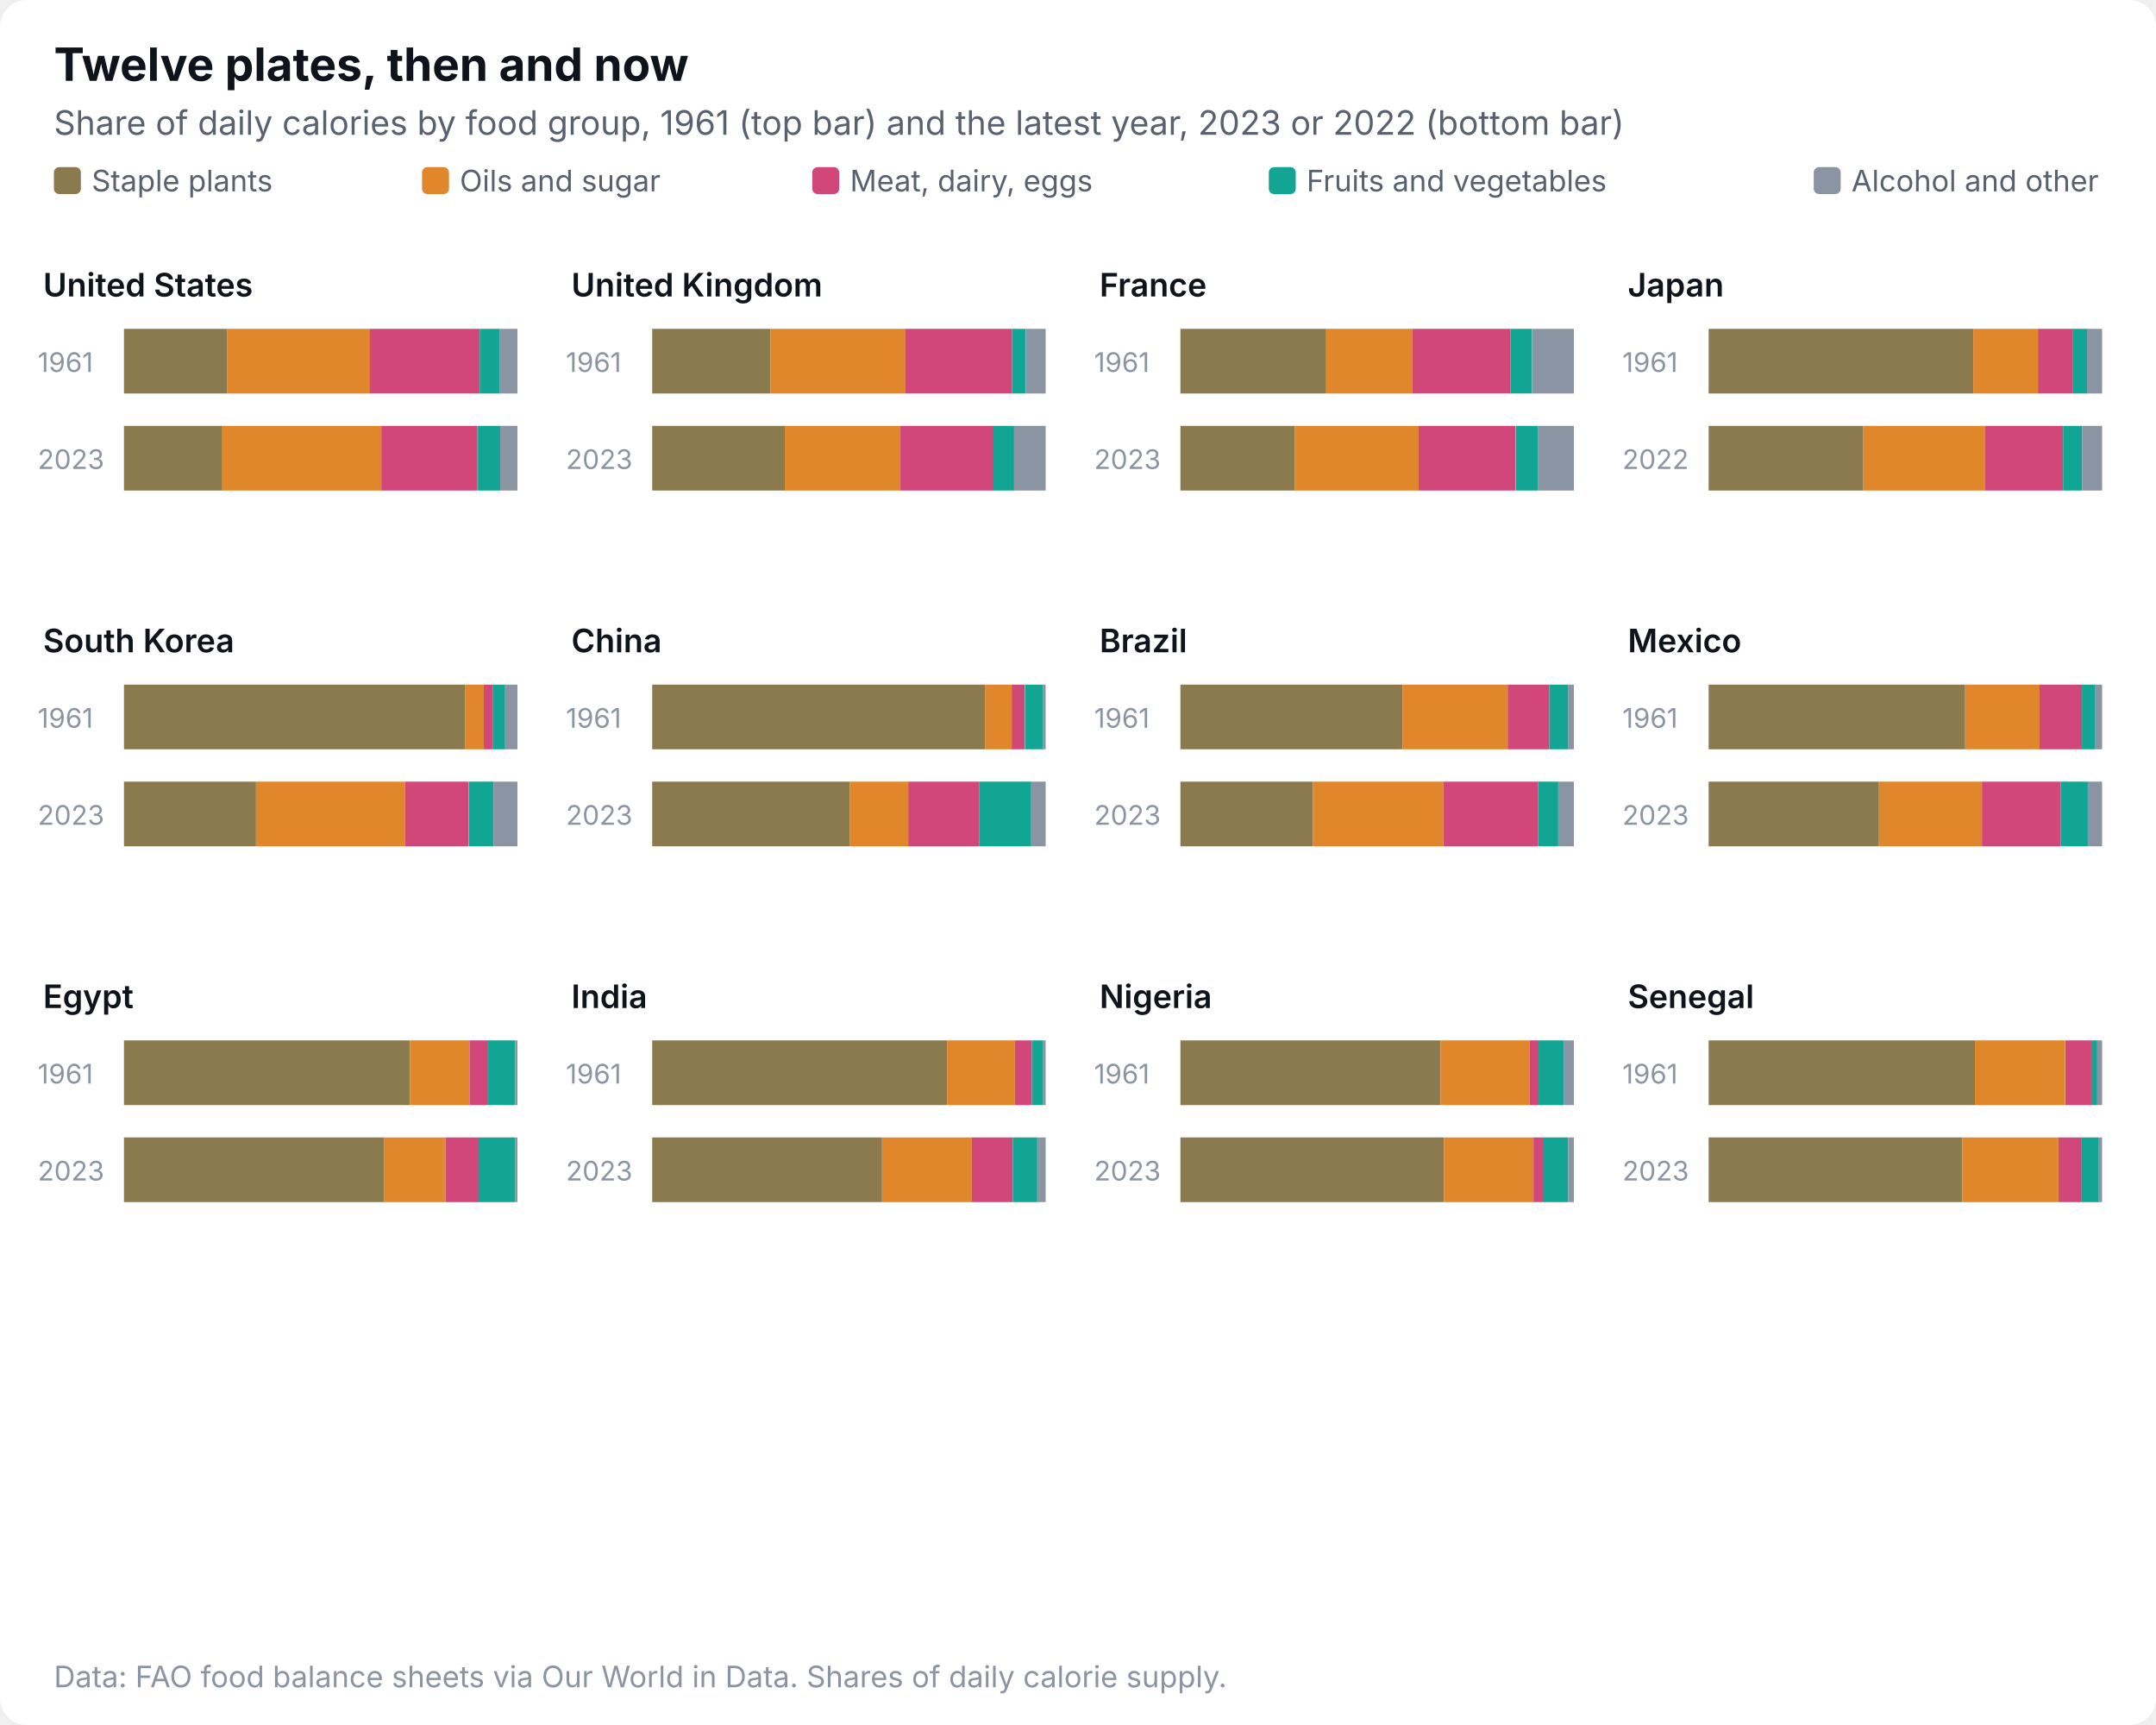
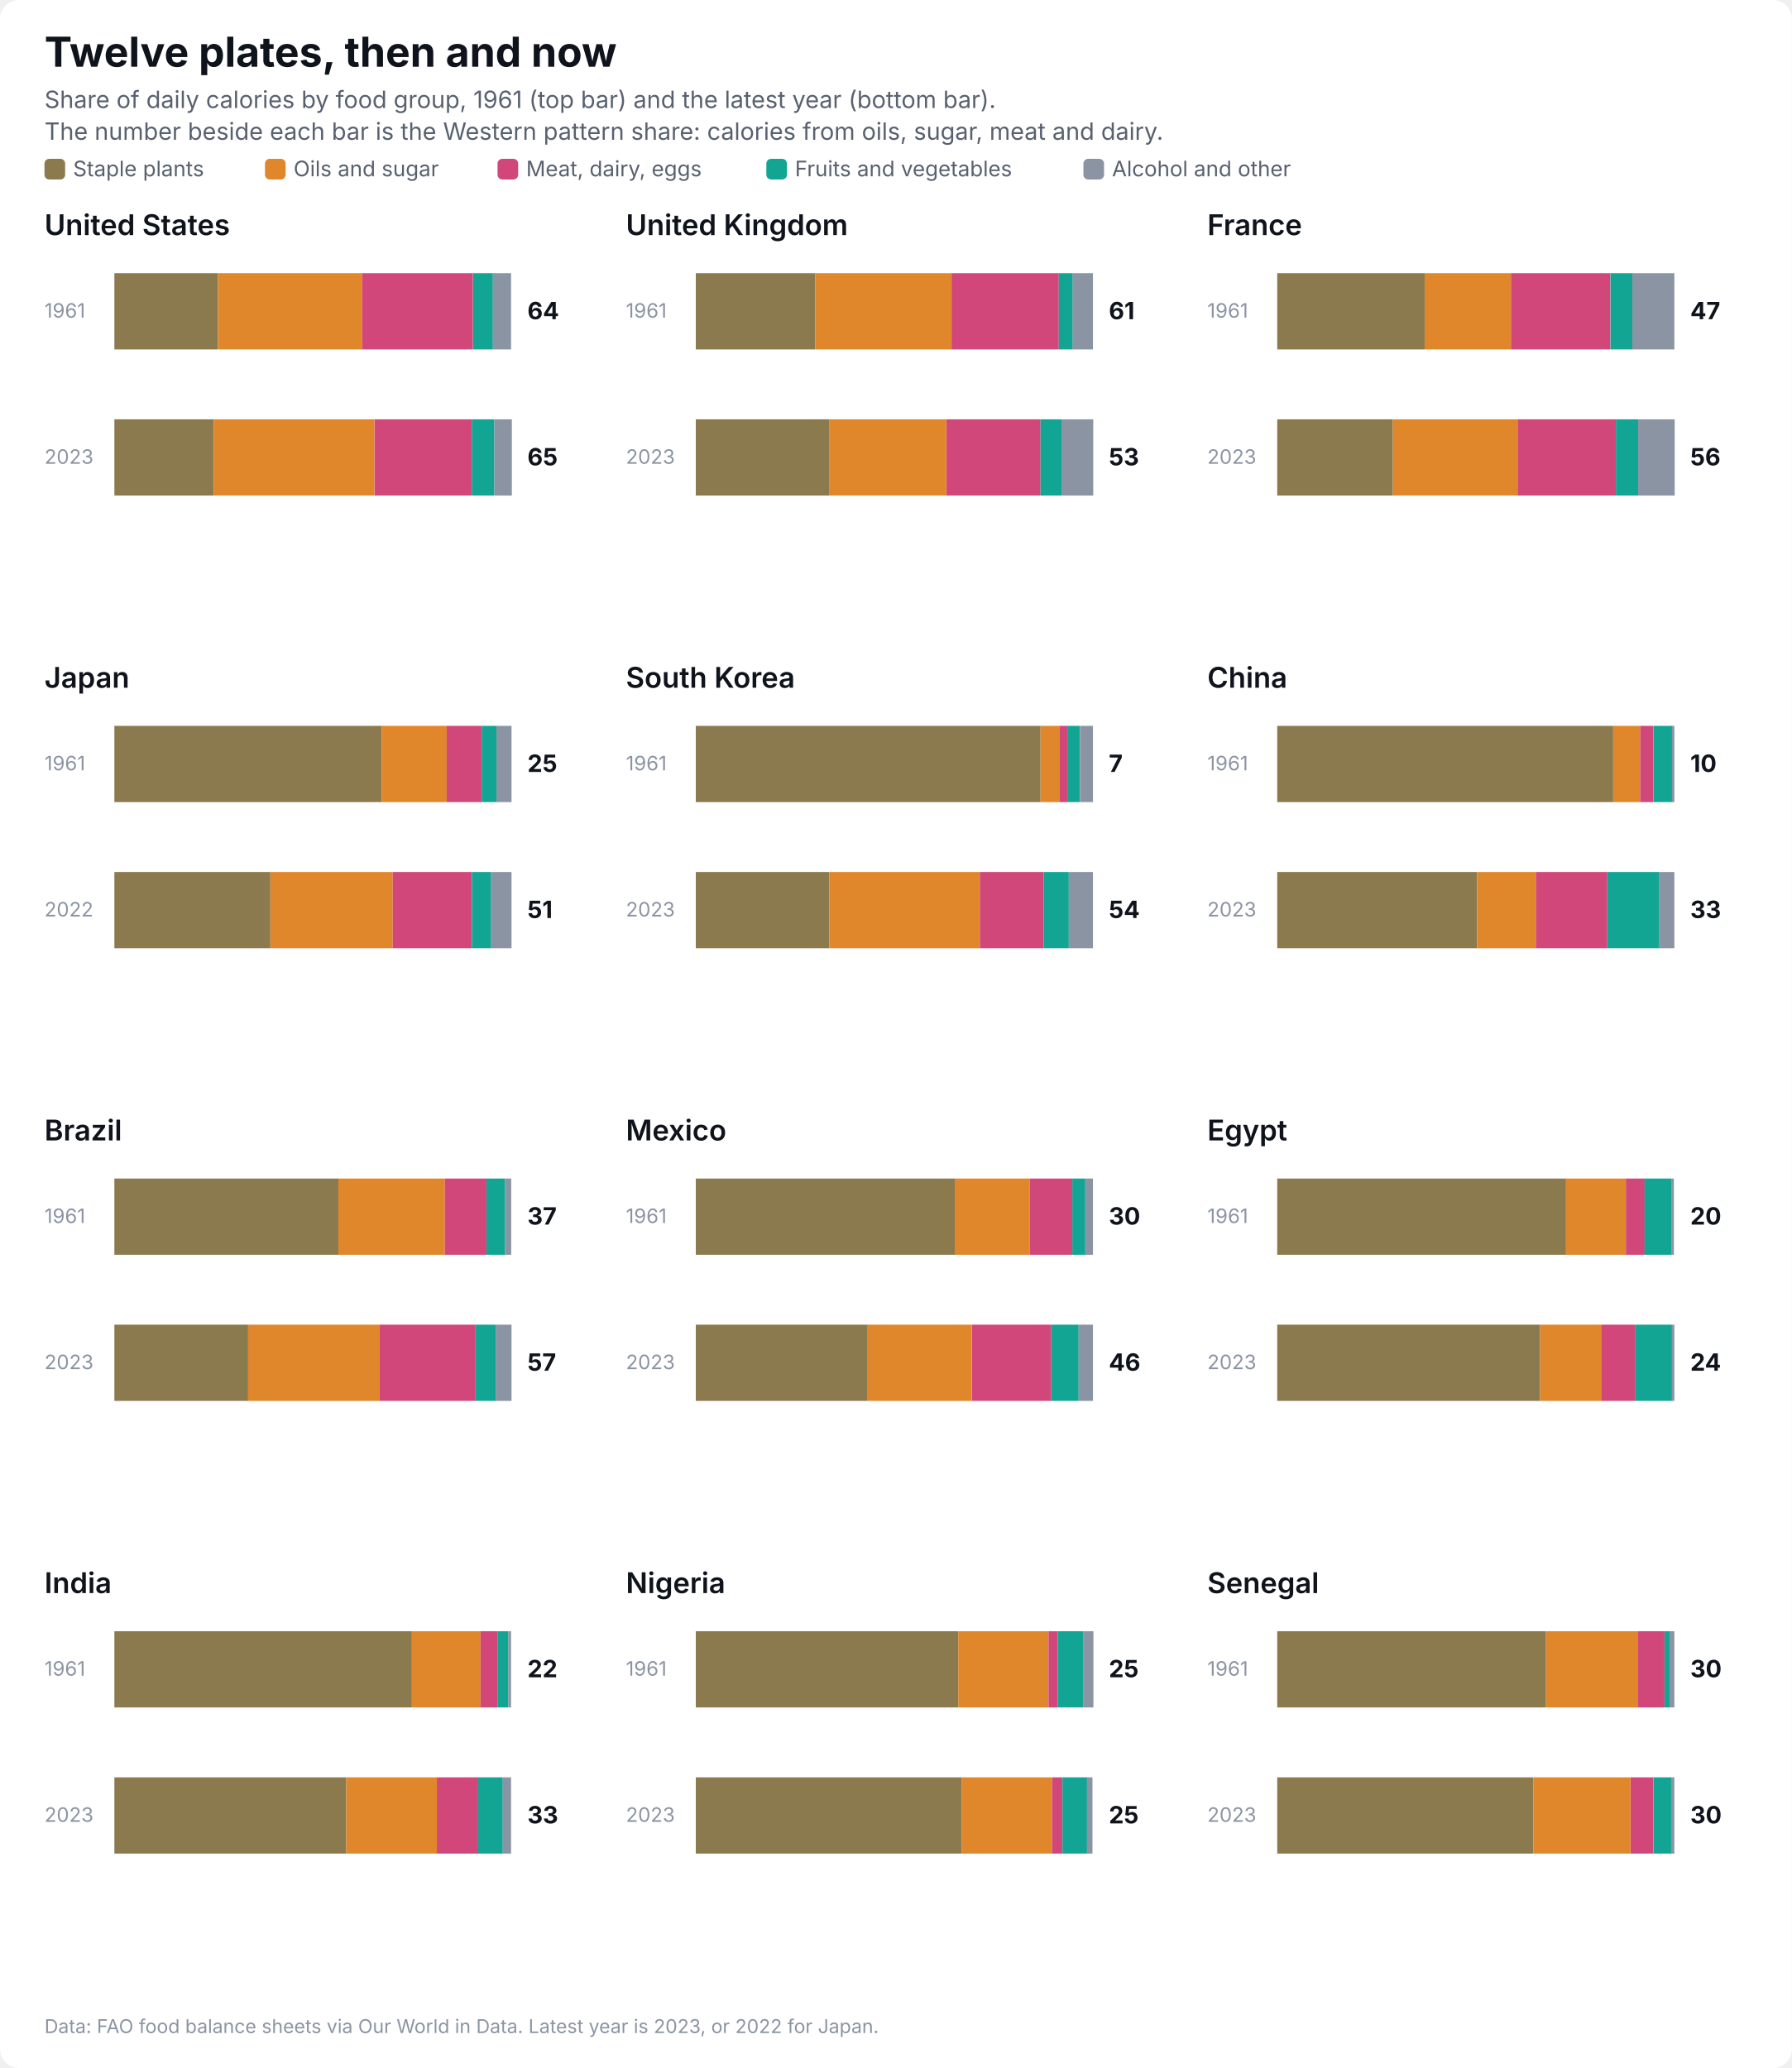
- <svg xmlns="http://www.w3.org/2000/svg" viewBox="0 0 800 640" role="img" aria-label="Small multiple chart of twelve countries, each showing its dietary composition as two horizontal stacked bars, one for 1961 and one for the most recent year, 2023 for all countries except Japan which ends in 2022. In 1961 the bars differ sharply between countries; staple plants dominate Asian and African plates while Western plates already show large shares of oils, sugar, meat and dairy. By 2023 nearly every plate has shifted toward the Western pattern and the bars look far more alike.">
+ <svg xmlns="http://www.w3.org/2000/svg" viewBox="0 0 1128 1302" role="img" aria-label="Twelve countries shown as pairs of stacked bars, their diets in 1961 and in the most recent year, as shares of daily calories. Beside each bar is the share coming from oils, sugar, meat and dairy, the Western pattern. In 1961 that number is 64 for the United States but only 7 for South Korea and 10 for China. By 2023 South Korea reaches 54, China 33, and Brazil 57, while Nigeria and Senegal barely move. The plates converge toward the Western pattern.">
  <style>
-  .bg{fill:#ffffff}.t{fill:#0f141c;font:700 17px system-ui,-apple-system,Segoe UI,sans-serif}
-  .sub{fill:#586170;font:12.5px system-ui,-apple-system,Segoe UI,sans-serif}
-  .cty{fill:#0f141c;font:600 12px system-ui,-apple-system,Segoe UI,sans-serif}
-  .yr{fill:#8b94a3;font:10px system-ui,-apple-system,Segoe UI,sans-serif}
-  .lg{fill:#586170;font:11px system-ui,-apple-system,Segoe UI,sans-serif}
-  .src{fill:#8b94a3;font:11px system-ui,-apple-system,Segoe UI,sans-serif}
+  .bg{fill:#ffffff}
+  .t{fill:#0f141c;font:700 26px system-ui,-apple-system,Segoe UI,sans-serif}
+  .sub{fill:#586170;font:15px system-ui,-apple-system,Segoe UI,sans-serif}
+  .cty{fill:#0f141c;font:600 18px system-ui,-apple-system,Segoe UI,sans-serif}
+  .yr{fill:#8b94a3;font:12.5px system-ui,-apple-system,Segoe UI,sans-serif}
+  .num{fill:#0f141c;font:700 15px system-ui,-apple-system,Segoe UI,sans-serif}
+  .lg{fill:#586170;font:13.5px system-ui,-apple-system,Segoe UI,sans-serif}
+  .src{fill:#8b94a3;font:12px system-ui,-apple-system,Segoe UI,sans-serif}
 @media (prefers-color-scheme:dark){.bg{fill:#0f141c}.t{fill:#e7eef7}.sub{fill:#94a1b2}
-  .cty{fill:#e7eef7}.yr{fill:#6b7688}.lg{fill:#94a1b2}.src{fill:#6b7688}}
+  .cty{fill:#e7eef7}.yr{fill:#6b7688}.num{fill:#e7eef7}.lg{fill:#94a1b2}.src{fill:#6b7688}}
</style>
-   <rect class="bg" x="0" y="0" width="800" height="640" rx="10" />
-   <text class="t" x="20" y="30">Twelve plates, then and now</text>
-   <text class="sub" x="20" y="50">Share of daily calories by food group, 1961 (top bar) and the latest year, 2023 or 2022 (bottom bar)</text>
-   <rect x="20" y="62" width="10" height="10" rx="2" fill="#8a7a4e" />
-   <text class="lg" x="34" y="71">Staple plants</text>
-   <rect x="156.6" y="62" width="10" height="10" rx="2" fill="#e0862b" />
-   <text class="lg" x="170.6" y="71">Oils and sugar</text>
-   <rect x="301.4" y="62" width="10" height="10" rx="2" fill="#d1477a" />
-   <text class="lg" x="315.4" y="71">Meat, dairy, eggs</text>
-   <rect x="470.8" y="62" width="10" height="10" rx="2" fill="#12a594" />
-   <text class="lg" x="484.8" y="71">Fruits and vegetables</text>
-   <rect x="673.0" y="62" width="10" height="10" rx="2" fill="#8b94a3" />
-   <text class="lg" x="687.0" y="71">Alcohol and other</text>
-   <text class="cty" x="16" y="110">United States</text>
-   <text class="yr" x="14" y="138">1961</text>
-   <rect x="46.0" y="122" width="38.2" height="24" fill="#8a7a4e" />
-   <rect x="84.2" y="122" width="53.1" height="24" fill="#e0862b" />
-   <rect x="137.2" y="122" width="40.8" height="24" fill="#d1477a" />
-   <rect x="178.0" y="122" width="7.3" height="24" fill="#12a594" />
-   <rect x="185.3" y="122" width="6.7" height="24" fill="#8b94a3" />
-   <text class="yr" x="14" y="174">2023</text>
-   <rect x="46.0" y="158" width="36.5" height="24" fill="#8a7a4e" />
-   <rect x="82.5" y="158" width="59.1" height="24" fill="#e0862b" />
-   <rect x="141.5" y="158" width="35.7" height="24" fill="#d1477a" />
-   <rect x="177.3" y="158" width="8.3" height="24" fill="#12a594" />
-   <rect x="185.6" y="158" width="6.4" height="24" fill="#8b94a3" />
-   <text class="cty" x="212" y="110">United Kingdom</text>
-   <text class="yr" x="210" y="138">1961</text>
-   <rect x="242.0" y="122" width="43.9" height="24" fill="#8a7a4e" />
-   <rect x="285.9" y="122" width="50.1" height="24" fill="#e0862b" />
-   <rect x="336.0" y="122" width="39.5" height="24" fill="#d1477a" />
-   <rect x="375.5" y="122" width="5.1" height="24" fill="#12a594" />
-   <rect x="380.6" y="122" width="7.4" height="24" fill="#8b94a3" />
-   <text class="yr" x="210" y="174">2023</text>
-   <rect x="242.0" y="158" width="49.2" height="24" fill="#8a7a4e" />
-   <rect x="291.2" y="158" width="42.9" height="24" fill="#e0862b" />
-   <rect x="334.1" y="158" width="34.6" height="24" fill="#d1477a" />
-   <rect x="368.6" y="158" width="7.7" height="24" fill="#12a594" />
-   <rect x="376.3" y="158" width="11.7" height="24" fill="#8b94a3" />
-   <text class="cty" x="408" y="110">France</text>
-   <text class="yr" x="406" y="138">1961</text>
-   <rect x="438.0" y="122" width="54.1" height="24" fill="#8a7a4e" />
-   <rect x="492.1" y="122" width="31.9" height="24" fill="#e0862b" />
-   <rect x="524.0" y="122" width="36.5" height="24" fill="#d1477a" />
-   <rect x="560.5" y="122" width="8.0" height="24" fill="#12a594" />
-   <rect x="568.6" y="122" width="15.4" height="24" fill="#8b94a3" />
-   <text class="yr" x="406" y="174">2023</text>
-   <rect x="438.0" y="158" width="42.4" height="24" fill="#8a7a4e" />
-   <rect x="480.4" y="158" width="46.0" height="24" fill="#e0862b" />
-   <rect x="526.4" y="158" width="36.0" height="24" fill="#d1477a" />
-   <rect x="562.5" y="158" width="8.1" height="24" fill="#12a594" />
-   <rect x="570.6" y="158" width="13.4" height="24" fill="#8b94a3" />
-   <text class="cty" x="604" y="110">Japan</text>
-   <text class="yr" x="602" y="138">1961</text>
-   <rect x="634.0" y="122" width="98.2" height="24" fill="#8a7a4e" />
-   <rect x="732.2" y="122" width="24.0" height="24" fill="#e0862b" />
-   <rect x="756.2" y="122" width="12.8" height="24" fill="#d1477a" />
-   <rect x="769.0" y="122" width="5.4" height="24" fill="#12a594" />
-   <rect x="774.4" y="122" width="5.6" height="24" fill="#8b94a3" />
-   <text class="yr" x="602" y="174">2022</text>
-   <rect x="634.0" y="158" width="57.4" height="24" fill="#8a7a4e" />
-   <rect x="691.4" y="158" width="44.9" height="24" fill="#e0862b" />
-   <rect x="736.4" y="158" width="29.1" height="24" fill="#d1477a" />
-   <rect x="765.5" y="158" width="7.1" height="24" fill="#12a594" />
-   <rect x="772.6" y="158" width="7.4" height="24" fill="#8b94a3" />
-   <text class="cty" x="16" y="242">South Korea</text>
-   <text class="yr" x="14" y="270">1961</text>
-   <rect x="46.0" y="254" width="126.7" height="24" fill="#8a7a4e" />
-   <rect x="172.7" y="254" width="6.8" height="24" fill="#e0862b" />
-   <rect x="179.5" y="254" width="3.3" height="24" fill="#d1477a" />
-   <rect x="182.8" y="254" width="4.4" height="24" fill="#12a594" />
-   <rect x="187.2" y="254" width="4.8" height="24" fill="#8b94a3" />
-   <text class="yr" x="14" y="306">2023</text>
-   <rect x="46.0" y="290" width="49.0" height="24" fill="#8a7a4e" />
-   <rect x="95.0" y="290" width="55.3" height="24" fill="#e0862b" />
-   <rect x="150.3" y="290" width="23.5" height="24" fill="#d1477a" />
-   <rect x="173.9" y="290" width="9.2" height="24" fill="#12a594" />
-   <rect x="183.1" y="290" width="8.9" height="24" fill="#8b94a3" />
-   <text class="cty" x="212" y="242">China</text>
-   <text class="yr" x="210" y="270">1961</text>
-   <rect x="242.0" y="254" width="123.5" height="24" fill="#8a7a4e" />
-   <rect x="365.5" y="254" width="9.9" height="24" fill="#e0862b" />
-   <rect x="375.4" y="254" width="4.8" height="24" fill="#d1477a" />
-   <rect x="380.3" y="254" width="6.8" height="24" fill="#12a594" />
-   <rect x="387.1" y="254" width="0.9" height="24" fill="#8b94a3" />
-   <text class="yr" x="210" y="306">2023</text>
-   <rect x="242.0" y="290" width="73.4" height="24" fill="#8a7a4e" />
-   <rect x="315.4" y="290" width="21.6" height="24" fill="#e0862b" />
-   <rect x="337.0" y="290" width="26.3" height="24" fill="#d1477a" />
-   <rect x="363.3" y="290" width="19.1" height="24" fill="#12a594" />
-   <rect x="382.4" y="290" width="5.6" height="24" fill="#8b94a3" />
-   <text class="cty" x="408" y="242">Brazil</text>
-   <text class="yr" x="406" y="270">1961</text>
-   <rect x="438.0" y="254" width="82.4" height="24" fill="#8a7a4e" />
-   <rect x="520.4" y="254" width="39.2" height="24" fill="#e0862b" />
-   <rect x="559.5" y="254" width="15.4" height="24" fill="#d1477a" />
-   <rect x="574.9" y="254" width="6.9" height="24" fill="#12a594" />
-   <rect x="581.8" y="254" width="2.2" height="24" fill="#8b94a3" />
-   <text class="yr" x="406" y="306">2023</text>
-   <rect x="438.0" y="290" width="49.2" height="24" fill="#8a7a4e" />
-   <rect x="487.2" y="290" width="48.4" height="24" fill="#e0862b" />
-   <rect x="535.6" y="290" width="35.1" height="24" fill="#d1477a" />
-   <rect x="570.7" y="290" width="7.5" height="24" fill="#12a594" />
-   <rect x="578.2" y="290" width="5.8" height="24" fill="#8b94a3" />
-   <text class="cty" x="604" y="242">Mexico</text>
-   <text class="yr" x="602" y="270">1961</text>
-   <rect x="634.0" y="254" width="95.2" height="24" fill="#8a7a4e" />
-   <rect x="729.2" y="254" width="27.6" height="24" fill="#e0862b" />
-   <rect x="756.8" y="254" width="15.7" height="24" fill="#d1477a" />
-   <rect x="772.5" y="254" width="4.8" height="24" fill="#12a594" />
-   <rect x="777.3" y="254" width="2.7" height="24" fill="#8b94a3" />
-   <text class="yr" x="602" y="306">2023</text>
-   <rect x="634.0" y="290" width="63.2" height="24" fill="#8a7a4e" />
-   <rect x="697.2" y="290" width="38.2" height="24" fill="#e0862b" />
-   <rect x="735.4" y="290" width="29.2" height="24" fill="#d1477a" />
-   <rect x="764.6" y="290" width="10.1" height="24" fill="#12a594" />
-   <rect x="774.7" y="290" width="5.3" height="24" fill="#8b94a3" />
-   <text class="cty" x="16" y="374">Egypt</text>
-   <text class="yr" x="14" y="402">1961</text>
-   <rect x="46.0" y="386" width="106.1" height="24" fill="#8a7a4e" />
-   <rect x="152.1" y="386" width="22.1" height="24" fill="#e0862b" />
-   <rect x="174.2" y="386" width="6.9" height="24" fill="#d1477a" />
-   <rect x="181.1" y="386" width="10.1" height="24" fill="#12a594" />
-   <rect x="191.2" y="386" width="0.8" height="24" fill="#8b94a3" />
-   <text class="yr" x="14" y="438">2023</text>
-   <rect x="46.0" y="422" width="96.6" height="24" fill="#8a7a4e" />
-   <rect x="142.6" y="422" width="22.7" height="24" fill="#e0862b" />
-   <rect x="165.3" y="422" width="12.3" height="24" fill="#d1477a" />
-   <rect x="177.5" y="422" width="13.6" height="24" fill="#12a594" />
-   <rect x="191.1" y="422" width="0.9" height="24" fill="#8b94a3" />
-   <text class="cty" x="212" y="374">India</text>
-   <text class="yr" x="210" y="402">1961</text>
-   <rect x="242.0" y="386" width="109.4" height="24" fill="#8a7a4e" />
-   <rect x="351.4" y="386" width="25.2" height="24" fill="#e0862b" />
-   <rect x="376.6" y="386" width="6.3" height="24" fill="#d1477a" />
-   <rect x="382.9" y="386" width="4.0" height="24" fill="#12a594" />
-   <rect x="386.9" y="386" width="1.1" height="24" fill="#8b94a3" />
-   <text class="yr" x="210" y="438">2023</text>
-   <rect x="242.0" y="422" width="85.3" height="24" fill="#8a7a4e" />
-   <rect x="327.3" y="422" width="33.3" height="24" fill="#e0862b" />
-   <rect x="360.6" y="422" width="15.2" height="24" fill="#d1477a" />
-   <rect x="375.8" y="422" width="9.1" height="24" fill="#12a594" />
-   <rect x="384.9" y="422" width="3.1" height="24" fill="#8b94a3" />
-   <text class="cty" x="408" y="374">Nigeria</text>
-   <text class="yr" x="406" y="402">1961</text>
-   <rect x="438.0" y="386" width="96.5" height="24" fill="#8a7a4e" />
-   <rect x="534.5" y="386" width="33.1" height="24" fill="#e0862b" />
-   <rect x="567.6" y="386" width="3.4" height="24" fill="#d1477a" />
-   <rect x="570.9" y="386" width="9.3" height="24" fill="#12a594" />
-   <rect x="580.2" y="386" width="3.8" height="24" fill="#8b94a3" />
-   <text class="yr" x="406" y="438">2023</text>
-   <rect x="438.0" y="422" width="97.8" height="24" fill="#8a7a4e" />
-   <rect x="535.8" y="422" width="33.2" height="24" fill="#e0862b" />
-   <rect x="569.0" y="422" width="3.8" height="24" fill="#d1477a" />
-   <rect x="572.8" y="422" width="9.1" height="24" fill="#12a594" />
-   <rect x="581.9" y="422" width="2.1" height="24" fill="#8b94a3" />
-   <text class="cty" x="604" y="374">Senegal</text>
-   <text class="yr" x="602" y="402">1961</text>
-   <rect x="634.0" y="386" width="98.8" height="24" fill="#8a7a4e" />
-   <rect x="732.8" y="386" width="33.5" height="24" fill="#e0862b" />
-   <rect x="766.4" y="386" width="9.9" height="24" fill="#d1477a" />
-   <rect x="776.3" y="386" width="1.9" height="24" fill="#12a594" />
-   <rect x="778.2" y="386" width="1.8" height="24" fill="#8b94a3" />
-   <text class="yr" x="602" y="438">2023</text>
-   <rect x="634.0" y="422" width="94.1" height="24" fill="#8a7a4e" />
-   <rect x="728.1" y="422" width="35.7" height="24" fill="#e0862b" />
-   <rect x="763.8" y="422" width="8.4" height="24" fill="#d1477a" />
-   <rect x="772.2" y="422" width="6.6" height="24" fill="#12a594" />
-   <rect x="778.8" y="422" width="1.2" height="24" fill="#8b94a3" />
-   <text class="src" x="20" y="626">Data: FAO food balance sheets via Our World in Data. Shares of daily calorie supply.</text>
+   <rect class="bg" width="1128" height="1302" rx="12" />
+   <text class="t" x="28" y="42">Twelve plates, then and now</text>
+   <text class="sub" x="28" y="68">Share of daily calories by food group, 1961 (top bar) and the latest year (bottom bar).</text>
+   <text class="sub" x="28" y="88">The number beside each bar is the Western pattern share: calories from oils, sugar, meat and dairy.</text>
+   <rect x="28" y="100" width="13" height="13" rx="3" fill="#8a7a4e" />
+   <text class="lg" x="46" y="111">Staple plants</text>
+   <rect x="166.8" y="100" width="13" height="13" rx="3" fill="#e0862b" />
+   <text class="lg" x="184.8" y="111">Oils and sugar</text>
+   <rect x="313.2" y="100" width="13" height="13" rx="3" fill="#d1477a" />
+   <text class="lg" x="331.2" y="111">Meat, dairy, eggs</text>
+   <rect x="482.4" y="100" width="13" height="13" rx="3" fill="#12a594" />
+   <text class="lg" x="500.4" y="111">Fruits and vegetables</text>
+   <rect x="682.0" y="100" width="13" height="13" rx="3" fill="#8b94a3" />
+   <text class="lg" x="700.0" y="111">Alcohol and other</text>
+   <text class="cty" x="28" y="148">United States</text>
+   <text class="yr" x="28" y="200.0">1961</text>
+   <rect x="72.0" y="172" width="65.2" height="48" fill="#8a7a4e" />
+   <rect x="137.2" y="172" width="90.8" height="48" fill="#e0862b" />
+   <rect x="228.0" y="172" width="69.7" height="48" fill="#d1477a" />
+   <rect x="297.8" y="172" width="12.5" height="48" fill="#12a594" />
+   <rect x="310.2" y="172" width="11.5" height="48" fill="#8b94a3" />
+   <text class="num" x="332.0" y="201.0">64</text>
+   <text class="yr" x="28" y="292.0">2023</text>
+   <rect x="72.0" y="264" width="62.5" height="48" fill="#8a7a4e" />
+   <rect x="134.5" y="264" width="101.2" height="48" fill="#e0862b" />
+   <rect x="235.8" y="264" width="61.2" height="48" fill="#d1477a" />
+   <rect x="297.0" y="264" width="14.2" height="48" fill="#12a594" />
+   <rect x="311.2" y="264" width="11.0" height="48" fill="#8b94a3" />
+   <text class="num" x="332.0" y="293.0">65</text>
+   <text class="cty" x="394" y="148">United Kingdom</text>
+   <text class="yr" x="394" y="200.0">1961</text>
+   <rect x="438.0" y="172" width="75.2" height="48" fill="#8a7a4e" />
+   <rect x="513.2" y="172" width="85.8" height="48" fill="#e0862b" />
+   <rect x="599.0" y="172" width="67.5" height="48" fill="#d1477a" />
+   <rect x="666.5" y="172" width="8.8" height="48" fill="#12a594" />
+   <rect x="675.2" y="172" width="12.8" height="48" fill="#8b94a3" />
+   <text class="num" x="698.0" y="201.0">61</text>
+   <text class="yr" x="394" y="292.0">2023</text>
+   <rect x="438.0" y="264" width="84.2" height="48" fill="#8a7a4e" />
+   <rect x="522.2" y="264" width="73.5" height="48" fill="#e0862b" />
+   <rect x="595.8" y="264" width="59.2" height="48" fill="#d1477a" />
+   <rect x="655.0" y="264" width="13.2" height="48" fill="#12a594" />
+   <rect x="668.2" y="264" width="20.0" height="48" fill="#8b94a3" />
+   <text class="num" x="698.0" y="293.0">53</text>
+   <text class="cty" x="760" y="148">France</text>
+   <text class="yr" x="760" y="200.0">1961</text>
+   <rect x="804.0" y="172" width="92.8" height="48" fill="#8a7a4e" />
+   <rect x="896.8" y="172" width="54.5" height="48" fill="#e0862b" />
+   <rect x="951.2" y="172" width="62.5" height="48" fill="#d1477a" />
+   <rect x="1013.8" y="172" width="13.8" height="48" fill="#12a594" />
+   <rect x="1027.5" y="172" width="26.5" height="48" fill="#8b94a3" />
+   <text class="num" x="1064.0" y="201.0">47</text>
+   <text class="yr" x="760" y="292.0">2023</text>
+   <rect x="804.0" y="264" width="72.8" height="48" fill="#8a7a4e" />
+   <rect x="876.8" y="264" width="78.8" height="48" fill="#e0862b" />
+   <rect x="955.5" y="264" width="61.8" height="48" fill="#d1477a" />
+   <rect x="1017.2" y="264" width="14.0" height="48" fill="#12a594" />
+   <rect x="1031.2" y="264" width="23.0" height="48" fill="#8b94a3" />
+   <text class="num" x="1064.0" y="293.0">56</text>
+   <text class="cty" x="28" y="433">Japan</text>
+   <text class="yr" x="28" y="485.0">1961</text>
+   <rect x="72.0" y="457" width="168.2" height="48" fill="#8a7a4e" />
+   <rect x="240.2" y="457" width="41.0" height="48" fill="#e0862b" />
+   <rect x="281.2" y="457" width="22.0" height="48" fill="#d1477a" />
+   <rect x="303.2" y="457" width="9.3" height="48" fill="#12a594" />
+   <rect x="312.5" y="457" width="9.5" height="48" fill="#8b94a3" />
+   <text class="num" x="332.0" y="486.0">25</text>
+   <text class="yr" x="28" y="577.0">2022</text>
+   <rect x="72.0" y="549" width="98.2" height="48" fill="#8a7a4e" />
+   <rect x="170.2" y="549" width="77.0" height="48" fill="#e0862b" />
+   <rect x="247.2" y="549" width="49.7" height="48" fill="#d1477a" />
+   <rect x="297.0" y="549" width="12.2" height="48" fill="#12a594" />
+   <rect x="309.2" y="549" width="12.8" height="48" fill="#8b94a3" />
+   <text class="num" x="332.0" y="578.0">51</text>
+   <text class="cty" x="394" y="433">South Korea</text>
+   <text class="yr" x="394" y="485.0">1961</text>
+   <rect x="438.0" y="457" width="217.0" height="48" fill="#8a7a4e" />
+   <rect x="655.0" y="457" width="11.8" height="48" fill="#e0862b" />
+   <rect x="666.8" y="457" width="5.5" height="48" fill="#d1477a" />
+   <rect x="672.2" y="457" width="7.5" height="48" fill="#12a594" />
+   <rect x="679.8" y="457" width="8.2" height="48" fill="#8b94a3" />
+   <text class="num" x="698.0" y="486.0">7</text>
+   <text class="yr" x="394" y="577.0">2023</text>
+   <rect x="438.0" y="549" width="84.0" height="48" fill="#8a7a4e" />
+   <rect x="522.0" y="549" width="94.8" height="48" fill="#e0862b" />
+   <rect x="616.8" y="549" width="40.2" height="48" fill="#d1477a" />
+   <rect x="657.0" y="549" width="15.8" height="48" fill="#12a594" />
+   <rect x="672.8" y="549" width="15.2" height="48" fill="#8b94a3" />
+   <text class="num" x="698.0" y="578.0">54</text>
+   <text class="cty" x="760" y="433">China</text>
+   <text class="yr" x="760" y="485.0">1961</text>
+   <rect x="804.0" y="457" width="211.5" height="48" fill="#8a7a4e" />
+   <rect x="1015.5" y="457" width="17.0" height="48" fill="#e0862b" />
+   <rect x="1032.5" y="457" width="8.2" height="48" fill="#d1477a" />
+   <rect x="1040.8" y="457" width="11.8" height="48" fill="#12a594" />
+   <rect x="1052.5" y="457" width="1.5" height="48" fill="#8b94a3" />
+   <text class="num" x="1064.0" y="486.0">10</text>
+   <text class="yr" x="760" y="577.0">2023</text>
+   <rect x="804.0" y="549" width="125.8" height="48" fill="#8a7a4e" />
+   <rect x="929.8" y="549" width="37.0" height="48" fill="#e0862b" />
+   <rect x="966.8" y="549" width="45.0" height="48" fill="#d1477a" />
+   <rect x="1011.8" y="549" width="32.8" height="48" fill="#12a594" />
+   <rect x="1044.5" y="549" width="9.5" height="48" fill="#8b94a3" />
+   <text class="num" x="1064.0" y="578.0">33</text>
+   <text class="cty" x="28" y="718">Brazil</text>
+   <text class="yr" x="28" y="770.0">1961</text>
+   <rect x="72.0" y="742" width="141.0" height="48" fill="#8a7a4e" />
+   <rect x="213.0" y="742" width="67.0" height="48" fill="#e0862b" />
+   <rect x="280.0" y="742" width="26.2" height="48" fill="#d1477a" />
+   <rect x="306.2" y="742" width="11.8" height="48" fill="#12a594" />
+   <rect x="318.0" y="742" width="3.8" height="48" fill="#8b94a3" />
+   <text class="num" x="332.0" y="771.0">37</text>
+   <text class="yr" x="28" y="862.0">2023</text>
+   <rect x="72.0" y="834" width="84.2" height="48" fill="#8a7a4e" />
+   <rect x="156.2" y="834" width="82.8" height="48" fill="#e0862b" />
+   <rect x="239.0" y="834" width="60.3" height="48" fill="#d1477a" />
+   <rect x="299.2" y="834" width="12.8" height="48" fill="#12a594" />
+   <rect x="312.0" y="834" width="10.0" height="48" fill="#8b94a3" />
+   <text class="num" x="332.0" y="863.0">57</text>
+   <text class="cty" x="394" y="718">Mexico</text>
+   <text class="yr" x="394" y="770.0">1961</text>
+   <rect x="438.0" y="742" width="163.0" height="48" fill="#8a7a4e" />
+   <rect x="601.0" y="742" width="47.2" height="48" fill="#e0862b" />
+   <rect x="648.2" y="742" width="26.8" height="48" fill="#d1477a" />
+   <rect x="675.0" y="742" width="8.2" height="48" fill="#12a594" />
+   <rect x="683.2" y="742" width="4.8" height="48" fill="#8b94a3" />
+   <text class="num" x="698.0" y="771.0">30</text>
+   <text class="yr" x="394" y="862.0">2023</text>
+   <rect x="438.0" y="834" width="108.2" height="48" fill="#8a7a4e" />
+   <rect x="546.2" y="834" width="65.5" height="48" fill="#e0862b" />
+   <rect x="611.8" y="834" width="50.0" height="48" fill="#d1477a" />
+   <rect x="661.8" y="834" width="17.2" height="48" fill="#12a594" />
+   <rect x="679.0" y="834" width="9.0" height="48" fill="#8b94a3" />
+   <text class="num" x="698.0" y="863.0">46</text>
+   <text class="cty" x="760" y="718">Egypt</text>
+   <text class="yr" x="760" y="770.0">1961</text>
+   <rect x="804.0" y="742" width="181.8" height="48" fill="#8a7a4e" />
+   <rect x="985.8" y="742" width="37.8" height="48" fill="#e0862b" />
+   <rect x="1023.5" y="742" width="11.8" height="48" fill="#d1477a" />
+   <rect x="1035.2" y="742" width="17.2" height="48" fill="#12a594" />
+   <rect x="1052.5" y="742" width="1.2" height="48" fill="#8b94a3" />
+   <text class="num" x="1064.0" y="771.0">20</text>
+   <text class="yr" x="760" y="862.0">2023</text>
+   <rect x="804.0" y="834" width="165.5" height="48" fill="#8a7a4e" />
+   <rect x="969.5" y="834" width="38.8" height="48" fill="#e0862b" />
+   <rect x="1008.2" y="834" width="21.0" height="48" fill="#d1477a" />
+   <rect x="1029.2" y="834" width="23.3" height="48" fill="#12a594" />
+   <rect x="1052.5" y="834" width="1.5" height="48" fill="#8b94a3" />
+   <text class="num" x="1064.0" y="863.0">24</text>
+   <text class="cty" x="28" y="1003">India</text>
+   <text class="yr" x="28" y="1055.0">1961</text>
+   <rect x="72.0" y="1027" width="187.3" height="48" fill="#8a7a4e" />
+   <rect x="259.2" y="1027" width="43.3" height="48" fill="#e0862b" />
+   <rect x="302.5" y="1027" width="10.8" height="48" fill="#d1477a" />
+   <rect x="313.2" y="1027" width="6.8" height="48" fill="#12a594" />
+   <rect x="320.0" y="1027" width="1.7" height="48" fill="#8b94a3" />
+   <text class="num" x="332.0" y="1056.0">22</text>
+   <text class="yr" x="28" y="1147.0">2023</text>
+   <rect x="72.0" y="1119" width="146.0" height="48" fill="#8a7a4e" />
+   <rect x="218.0" y="1119" width="57.0" height="48" fill="#e0862b" />
+   <rect x="275.0" y="1119" width="26.0" height="48" fill="#d1477a" />
+   <rect x="301.0" y="1119" width="15.5" height="48" fill="#12a594" />
+   <rect x="316.5" y="1119" width="5.2" height="48" fill="#8b94a3" />
+   <text class="num" x="332.0" y="1148.0">33</text>
+   <text class="cty" x="394" y="1003">Nigeria</text>
+   <text class="yr" x="394" y="1055.0">1961</text>
+   <rect x="438.0" y="1027" width="165.2" height="48" fill="#8a7a4e" />
+   <rect x="603.2" y="1027" width="56.7" height="48" fill="#e0862b" />
+   <rect x="660.0" y="1027" width="5.8" height="48" fill="#d1477a" />
+   <rect x="665.8" y="1027" width="16.0" height="48" fill="#12a594" />
+   <rect x="681.8" y="1027" width="6.5" height="48" fill="#8b94a3" />
+   <text class="num" x="698.0" y="1056.0">25</text>
+   <text class="yr" x="394" y="1147.0">2023</text>
+   <rect x="438.0" y="1119" width="167.5" height="48" fill="#8a7a4e" />
+   <rect x="605.5" y="1119" width="56.7" height="48" fill="#e0862b" />
+   <rect x="662.2" y="1119" width="6.5" height="48" fill="#d1477a" />
+   <rect x="668.8" y="1119" width="15.5" height="48" fill="#12a594" />
+   <rect x="684.2" y="1119" width="3.5" height="48" fill="#8b94a3" />
+   <text class="num" x="698.0" y="1148.0">25</text>
+   <text class="cty" x="760" y="1003">Senegal</text>
+   <text class="yr" x="760" y="1055.0">1961</text>
+   <rect x="804.0" y="1027" width="169.2" height="48" fill="#8a7a4e" />
+   <rect x="973.2" y="1027" width="57.5" height="48" fill="#e0862b" />
+   <rect x="1030.8" y="1027" width="17.0" height="48" fill="#d1477a" />
+   <rect x="1047.8" y="1027" width="3.3" height="48" fill="#12a594" />
+   <rect x="1051.0" y="1027" width="3.0" height="48" fill="#8b94a3" />
+   <text class="num" x="1064.0" y="1056.0">30</text>
+   <text class="yr" x="760" y="1147.0">2023</text>
+   <rect x="804.0" y="1119" width="161.2" height="48" fill="#8a7a4e" />
+   <rect x="965.2" y="1119" width="61.2" height="48" fill="#e0862b" />
+   <rect x="1026.5" y="1119" width="14.2" height="48" fill="#d1477a" />
+   <rect x="1040.8" y="1119" width="11.2" height="48" fill="#12a594" />
+   <rect x="1052.0" y="1119" width="2.0" height="48" fill="#8b94a3" />
+   <text class="num" x="1064.0" y="1148.0">30</text>
+   <text class="src" x="28" y="1280">Data: FAO food balance sheets via Our World in Data. Latest year is 2023, or 2022 for Japan.</text>
</svg>
